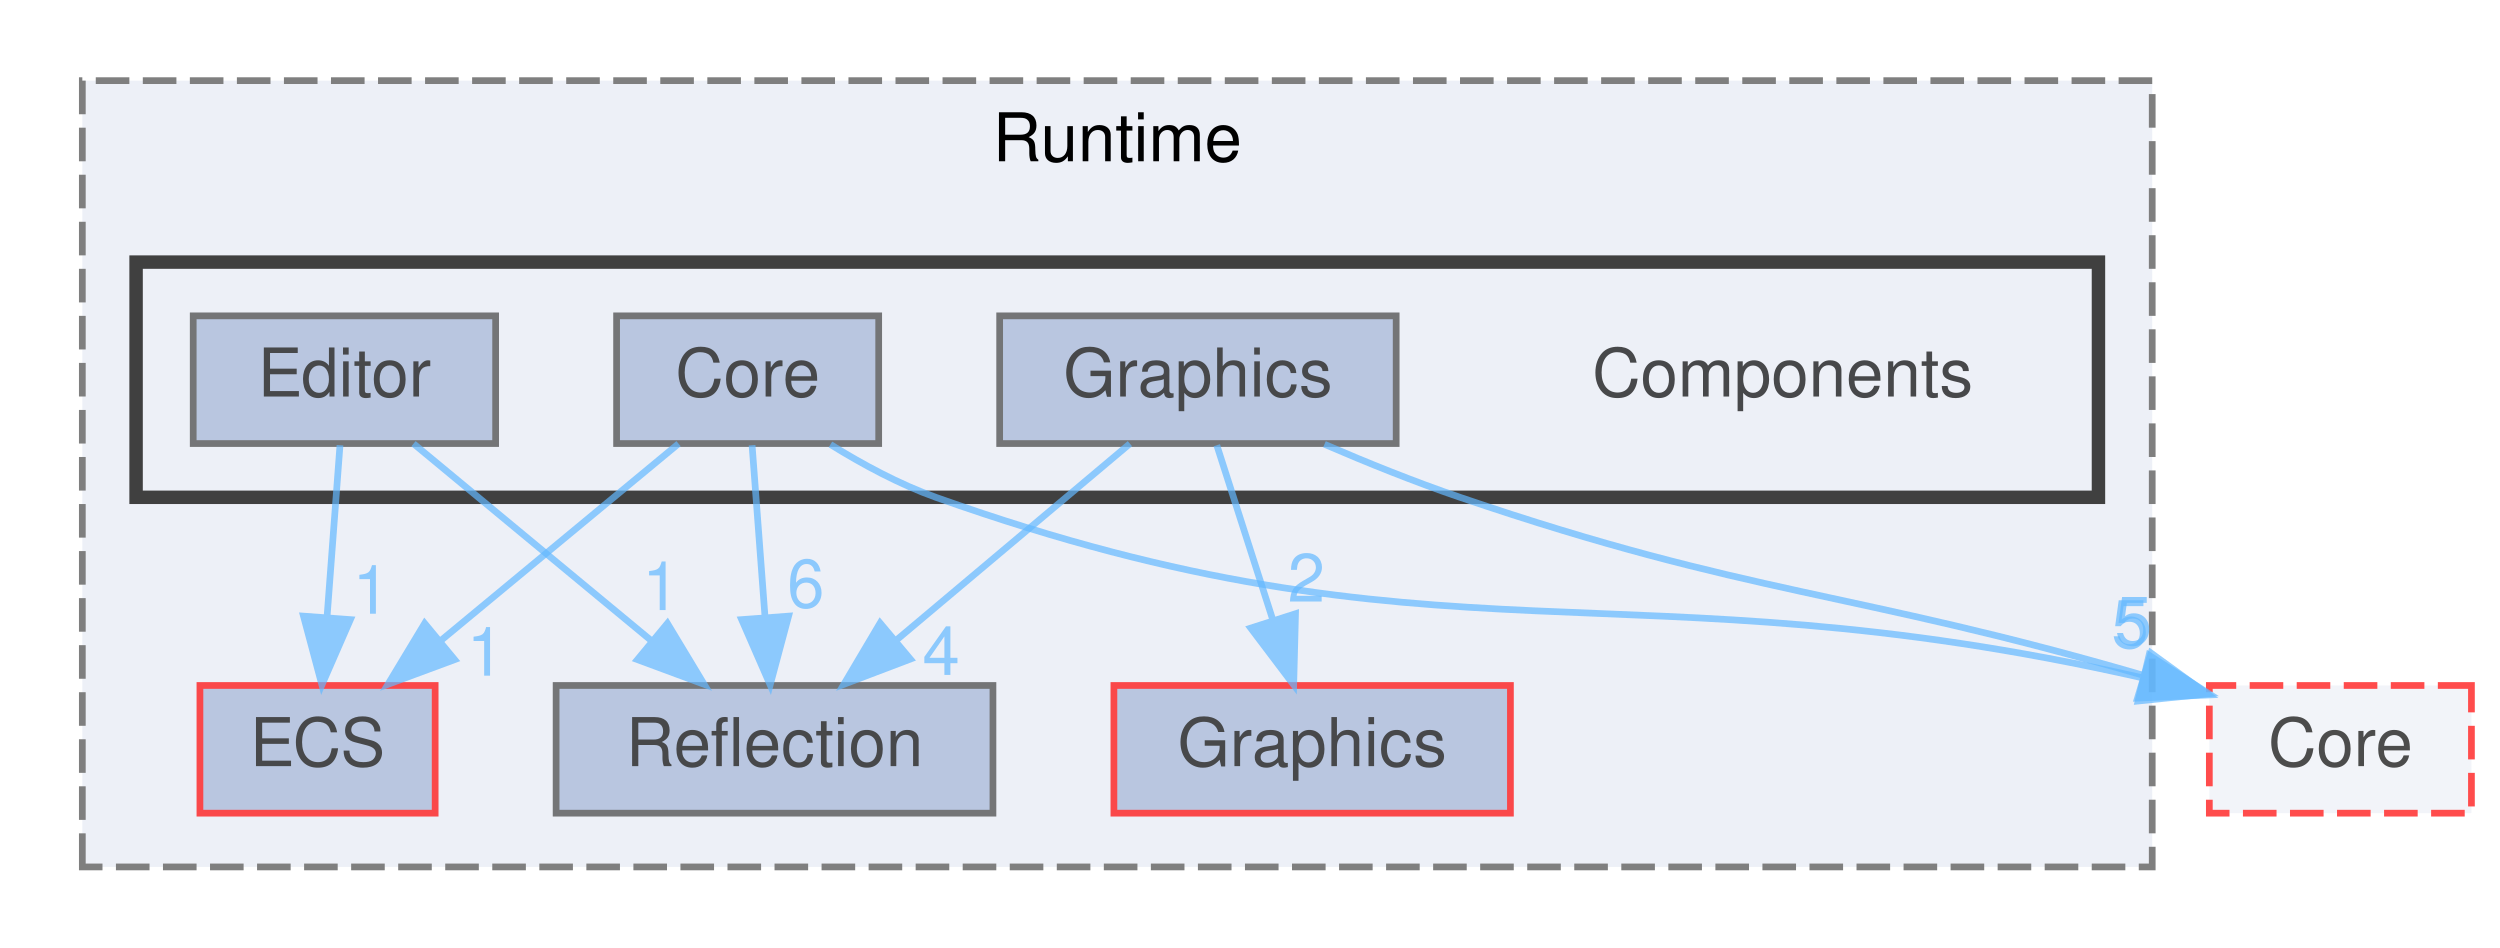
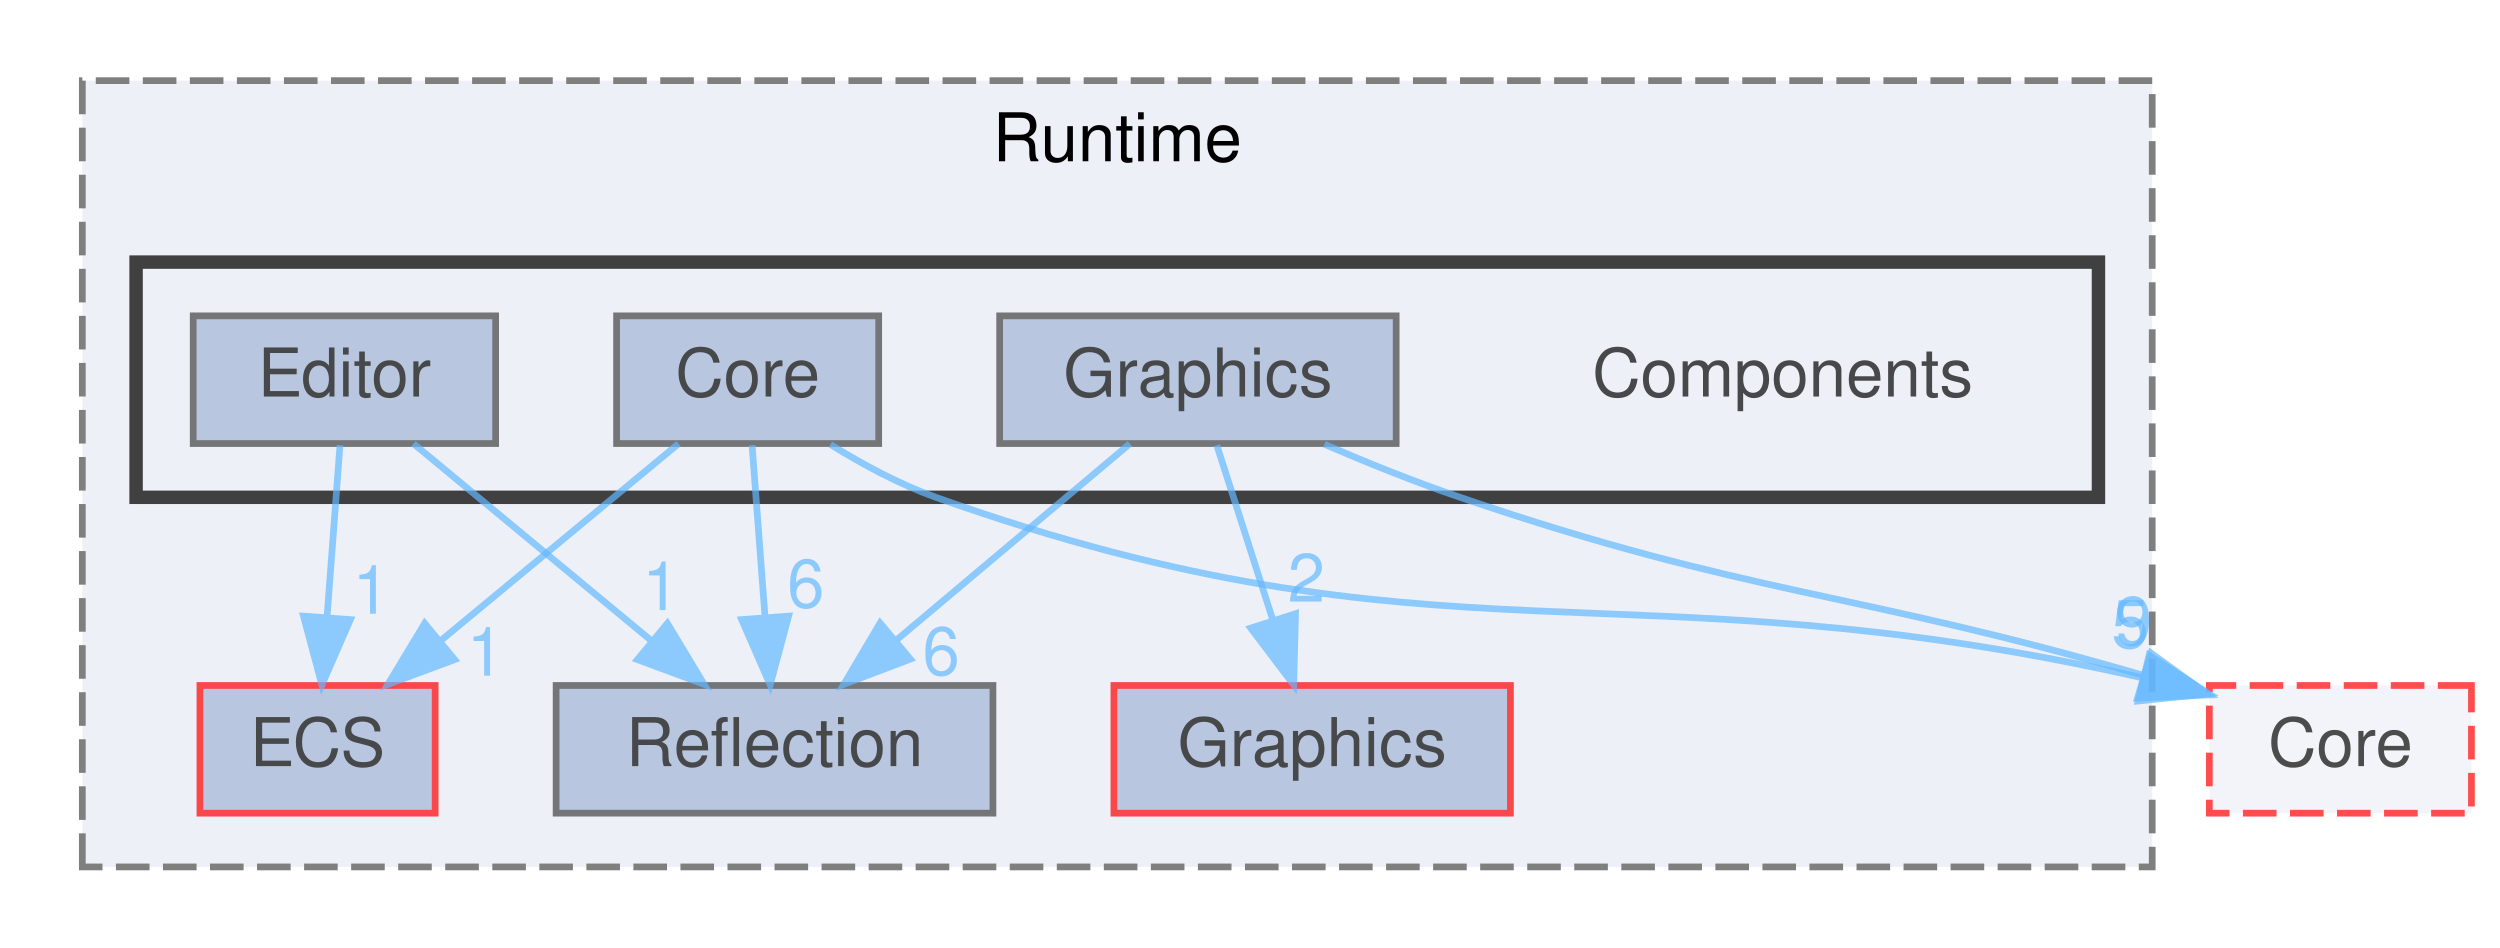
<svg xmlns="http://www.w3.org/2000/svg" xmlns:xlink="http://www.w3.org/1999/xlink" width="372pt" height="141pt" viewBox="0.00 0.00 371.50 141.00">
  <svg id="main" version="1.1" xml:space="preserve">
    <style type="text/css">
.node, .edge {opacity: 0.7;}
.node.selected, .edge.selected {opacity: 1;}
.edge:hover path { stroke: red; }
.edge:hover polygon { stroke: red; fill: red; }
</style>
    <svg id="graph" class="graph">
      <g id="graph0" class="graph" transform="scale(1 1) rotate(0) translate(4 137)">
        <g id="clust1" class="cluster">
          <g id="a_clust1">
            <a xlink:href="dir_9f04efef762572853abdf73f62bebfcc.html" target="_top" xlink:title="Runtime">
              <polygon fill="#edf0f7" stroke="#7f7f7f" stroke-dasharray="5,2" points="8,-8 8,-125 316,-125 316,-8 8,-8" />
              <text text-anchor="middle" x="162" y="-113" font-family="Helvetica,sans-Serif" font-size="10.00">Runtime</text>
            </a>
          </g>
        </g>
        <g id="clust2" class="cluster">
          <g id="a_clust2">
            <a xlink:href="dir_68e5ee02315a150ea198303cea974c1f.html" target="_top">
              <polygon fill="#edf0f7" stroke="#404040" stroke-width="2" points="16,-63 16,-98 308,-98 308,-63 16,-63" />
            </a>
          </g>
        </g>
        <g id="node1" class="node">
          <g id="a_node1">
            <a xlink:href="dir_177deec2380c9242a3b71e61387bd4c4.html" target="_top" xlink:title="Reflection">
              <polygon fill="#a2b4d6" stroke="#404040" points="143.5,-35 78.5,-35 78.5,-16 143.5,-16 143.5,-35" />
              <text text-anchor="middle" x="111" y="-23" font-family="Helvetica,sans-Serif" font-size="10.00">Reflection</text>
            </a>
          </g>
        </g>
        <g id="node2" class="node">
          <g id="a_node2">
            <a xlink:href="dir_5e12f0ed66b5e5f61b7b40f53564b633.html" target="_top" xlink:title="ECS">
              <polygon fill="#a2b4d6" stroke="red" points="60.5,-35 25.5,-35 25.5,-16 60.5,-16 60.5,-35" />
              <text text-anchor="middle" x="43" y="-23" font-family="Helvetica,sans-Serif" font-size="10.00">ECS</text>
            </a>
          </g>
        </g>
        <g id="node3" class="node">
          <g id="a_node3">
            <a xlink:href="dir_6091cbee3e268cbb682ad3d3f55cf8b5.html" target="_top" xlink:title="Graphics">
              <polygon fill="#a2b4d6" stroke="red" points="220.5,-35 161.5,-35 161.5,-16 220.5,-16 220.5,-35" />
              <text text-anchor="middle" x="191" y="-23" font-family="Helvetica,sans-Serif" font-size="10.00">Graphics</text>
            </a>
          </g>
        </g>
        <g id="node4" class="node">
          <text text-anchor="middle" x="261" y="-78" font-family="Helvetica,sans-Serif" font-size="10.00">Components</text>
        </g>
        <g id="node5" class="node">
          <g id="a_node5">
            <a xlink:href="dir_4c14043934fc375075b88319ac8da164.html" target="_top" xlink:title="Core">
              <polygon fill="#a2b4d6" stroke="#404040" points="126.5,-90 87.5,-90 87.5,-71 126.5,-71 126.5,-90" />
              <text text-anchor="middle" x="107" y="-78" font-family="Helvetica,sans-Serif" font-size="10.00">Core</text>
            </a>
          </g>
        </g>
        <g id="edge1" class="edge">
          <g id="a_edge1">
            <a xlink:href="dir_000005_000028.html" target="_top">
              <path fill="none" stroke="#63b8ff" d="M107.66,-70.75C108.18,-63.8 108.94,-53.85 109.59,-45.13" />
              <polygon fill="#63b8ff" stroke="#63b8ff" points="113.09,-45.32 110.35,-35.09 106.11,-44.8 113.09,-45.32" />
            </a>
          </g>
          <g id="a_edge1-headlabel">
            <a xlink:href="dir_000005_000028.html" target="_top" xlink:title="6">
              <text text-anchor="middle" x="115.65" y="-46.62" font-family="Helvetica,sans-Serif" font-size="10.00" fill="#63b8ff">6</text>
            </a>
          </g>
        </g>
        <g id="edge3" class="edge">
          <g id="a_edge3">
            <a xlink:href="dir_000005_000009.html" target="_top">
              <path fill="none" stroke="#63b8ff" d="M96.72,-70.98C87.16,-63.07 72.72,-51.11 61.22,-41.58" />
              <polygon fill="#63b8ff" stroke="#63b8ff" points="63.4,-38.85 53.47,-35.17 58.94,-44.24 63.4,-38.85" />
            </a>
          </g>
          <g id="a_edge3-headlabel">
            <a xlink:href="dir_000005_000009.html" target="_top" xlink:title="1">
              <text text-anchor="middle" x="67.98" y="-36.46" font-family="Helvetica,sans-Serif" font-size="10.00" fill="#63b8ff">1</text>
            </a>
          </g>
        </g>
        <g id="node8" class="node">
          <g id="a_node8">
            <a xlink:href="dir_580d866cebc144d44931193ef5e2059b.html" target="_top" xlink:title="Core">
              <polygon fill="#edf0f7" stroke="red" stroke-dasharray="5,2" points="363.5,-35 324.5,-35 324.5,-16 363.5,-16 363.5,-35" />
              <text text-anchor="middle" x="344" y="-23" font-family="Helvetica,sans-Serif" font-size="10.00">Core</text>
            </a>
          </g>
        </g>
        <g id="edge2" class="edge">
          <g id="a_edge2">
            <a xlink:href="dir_000005_000003.html" target="_top">
              <path fill="none" stroke="#63b8ff" d="M119.32,-70.86C124.03,-67.94 129.58,-64.93 135,-63 210.15,-36.3 237.11,-53.63 314.26,-36.2" />
              <polygon fill="#63b8ff" stroke="#63b8ff" points="315.53,-39.5 324.45,-33.77 313.91,-32.69 315.53,-39.5" />
            </a>
          </g>
          <g id="a_edge2-headlabel">
            <a xlink:href="dir_000005_000003.html" target="_top" xlink:title="5">
              <text text-anchor="middle" x="312.7" y="-40.59" font-family="Helvetica,sans-Serif" font-size="10.00" fill="#63b8ff">5</text>
            </a>
          </g>
        </g>
        <g id="node6" class="node">
          <g id="a_node6">
            <a xlink:href="dir_548f3a7d8ff70cd258b21ce40b814d42.html" target="_top" xlink:title="Editor">
              <polygon fill="#a2b4d6" stroke="#404040" points="69.5,-90 24.5,-90 24.5,-71 69.5,-71 69.5,-90" />
              <text text-anchor="middle" x="47" y="-78" font-family="Helvetica,sans-Serif" font-size="10.00">Editor</text>
            </a>
          </g>
        </g>
        <g id="edge4" class="edge">
          <g id="a_edge4">
            <a xlink:href="dir_000011_000028.html" target="_top">
              <path fill="none" stroke="#63b8ff" d="M57.28,-70.98C66.84,-63.07 81.28,-51.11 92.78,-41.58" />
              <polygon fill="#63b8ff" stroke="#63b8ff" points="95.06,-44.24 100.53,-35.17 90.6,-38.85 95.06,-44.24" />
            </a>
          </g>
          <g id="a_edge4-headlabel">
            <a xlink:href="dir_000011_000028.html" target="_top" xlink:title="1">
              <text text-anchor="middle" x="94.1" y="-46.22" font-family="Helvetica,sans-Serif" font-size="10.00" fill="#63b8ff">1</text>
            </a>
          </g>
        </g>
        <g id="edge5" class="edge">
          <g id="a_edge5">
            <a xlink:href="dir_000011_000009.html" target="_top">
              <path fill="none" stroke="#63b8ff" d="M46.34,-70.75C45.82,-63.8 45.06,-53.85 44.41,-45.13" />
              <polygon fill="#63b8ff" stroke="#63b8ff" points="47.89,-44.8 43.65,-35.09 40.91,-45.32 47.89,-44.8" />
            </a>
          </g>
          <g id="a_edge5-headlabel">
            <a xlink:href="dir_000011_000009.html" target="_top" xlink:title="1">
              <text text-anchor="middle" x="50.99" y="-45.67" font-family="Helvetica,sans-Serif" font-size="10.00" fill="#63b8ff">1</text>
            </a>
          </g>
        </g>
        <g id="node7" class="node">
          <g id="a_node7">
            <a xlink:href="dir_93521a01de8dca83834ef41ed7808424.html" target="_top" xlink:title="Graphics">
              <polygon fill="#a2b4d6" stroke="#404040" points="203.5,-90 144.5,-90 144.5,-71 203.5,-71 203.5,-90" />
              <text text-anchor="middle" x="174" y="-78" font-family="Helvetica,sans-Serif" font-size="10.00">Graphics</text>
            </a>
          </g>
        </g>
        <g id="edge6" class="edge">
          <g id="a_edge6">
            <a xlink:href="dir_000013_000028.html" target="_top">
              <path fill="none" stroke="#63b8ff" d="M163.88,-70.98C154.56,-63.15 140.53,-51.34 129.26,-41.86" />
              <polygon fill="#63b8ff" stroke="#63b8ff" points="131.21,-38.93 121.31,-35.17 126.71,-44.29 131.21,-38.93" />
            </a>
          </g>
          <g id="a_edge6-headlabel">
-             <a xlink:href="dir_000013_000028.html" target="_top" xlink:title="4">
-               <text text-anchor="middle" x="135.79" y="-36.57" font-family="Helvetica,sans-Serif" font-size="10.00" fill="#63b8ff">4</text>
+             <a xlink:href="dir_000013_000028.html" target="_top" xlink:title="6">
+               <text text-anchor="middle" x="135.79" y="-36.57" font-family="Helvetica,sans-Serif" font-size="10.00" fill="#63b8ff">6</text>
            </a>
          </g>
        </g>
        <g id="edge8" class="edge">
          <g id="a_edge8">
            <a xlink:href="dir_000013_000014.html" target="_top">
              <path fill="none" stroke="#63b8ff" d="M176.81,-70.75C179.06,-63.72 182.3,-53.62 185.12,-44.84" />
              <polygon fill="#63b8ff" stroke="#63b8ff" points="188.52,-45.68 188.25,-35.09 181.86,-43.54 188.52,-45.68" />
            </a>
          </g>
          <g id="a_edge8-headlabel">
            <a xlink:href="dir_000013_000014.html" target="_top" xlink:title="2">
              <text text-anchor="middle" x="190.13" y="-47.47" font-family="Helvetica,sans-Serif" font-size="10.00" fill="#63b8ff">2</text>
            </a>
          </g>
        </g>
        <g id="edge7" class="edge">
          <g id="a_edge7">
            <a xlink:href="dir_000013_000003.html" target="_top">
              <path fill="none" stroke="#63b8ff" d="M192.83,-70.89C199.16,-68.16 206.32,-65.27 213,-63 256.44,-48.21 271.08,-49.22 314.64,-36.52" />
              <polygon fill="#63b8ff" stroke="#63b8ff" points="315.83,-39.82 324.4,-33.59 313.81,-33.12 315.83,-39.82" />
            </a>
          </g>
          <g id="a_edge7-headlabel">
-             <a xlink:href="dir_000013_000003.html" target="_top" xlink:title="5">
-               <text text-anchor="middle" x="313.2" y="-41.07" font-family="Helvetica,sans-Serif" font-size="10.00" fill="#63b8ff">5</text>
+             <a xlink:href="dir_000013_000003.html" target="_top" xlink:title="9">
+               <text text-anchor="middle" x="313.2" y="-41.07" font-family="Helvetica,sans-Serif" font-size="10.00" fill="#63b8ff">9</text>
            </a>
          </g>
        </g>
      </g>
    </svg>
  </svg>
  <style type="text/css">

[data-mouse-over-selected='false'] { opacity: 0.7; }
[data-mouse-over-selected='true']  { opacity: 1.0; }

</style>
</svg>
